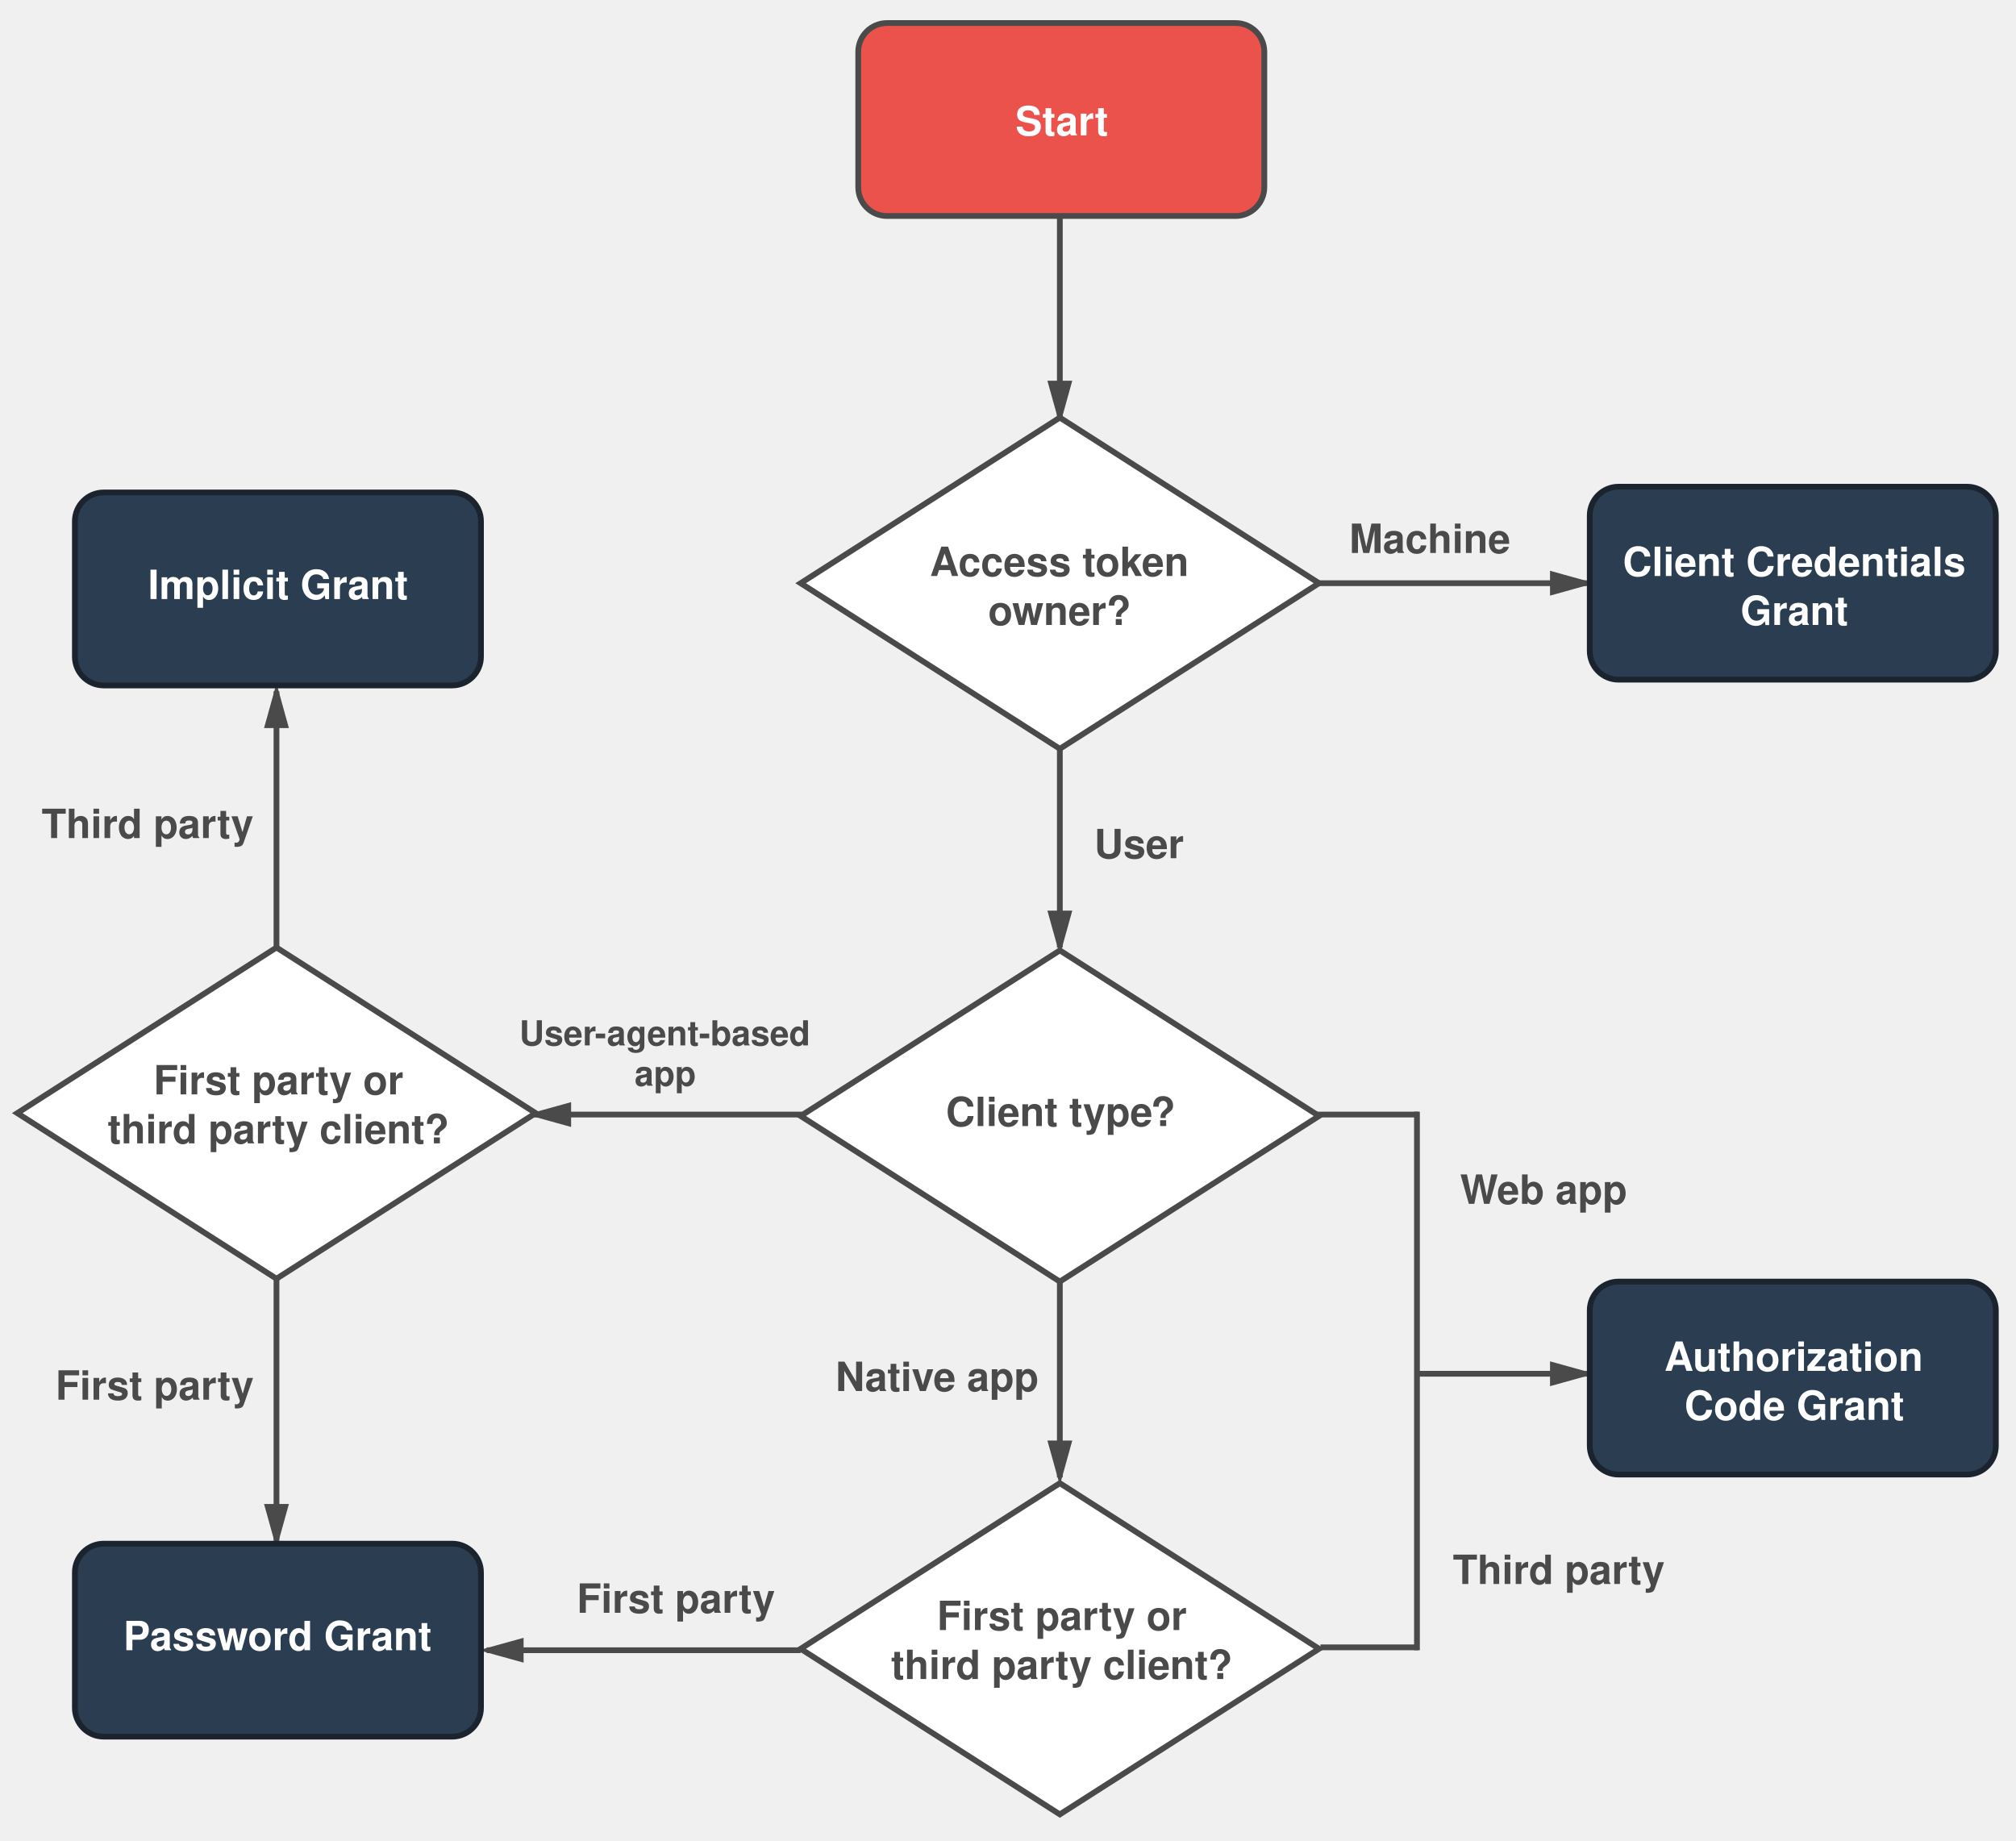
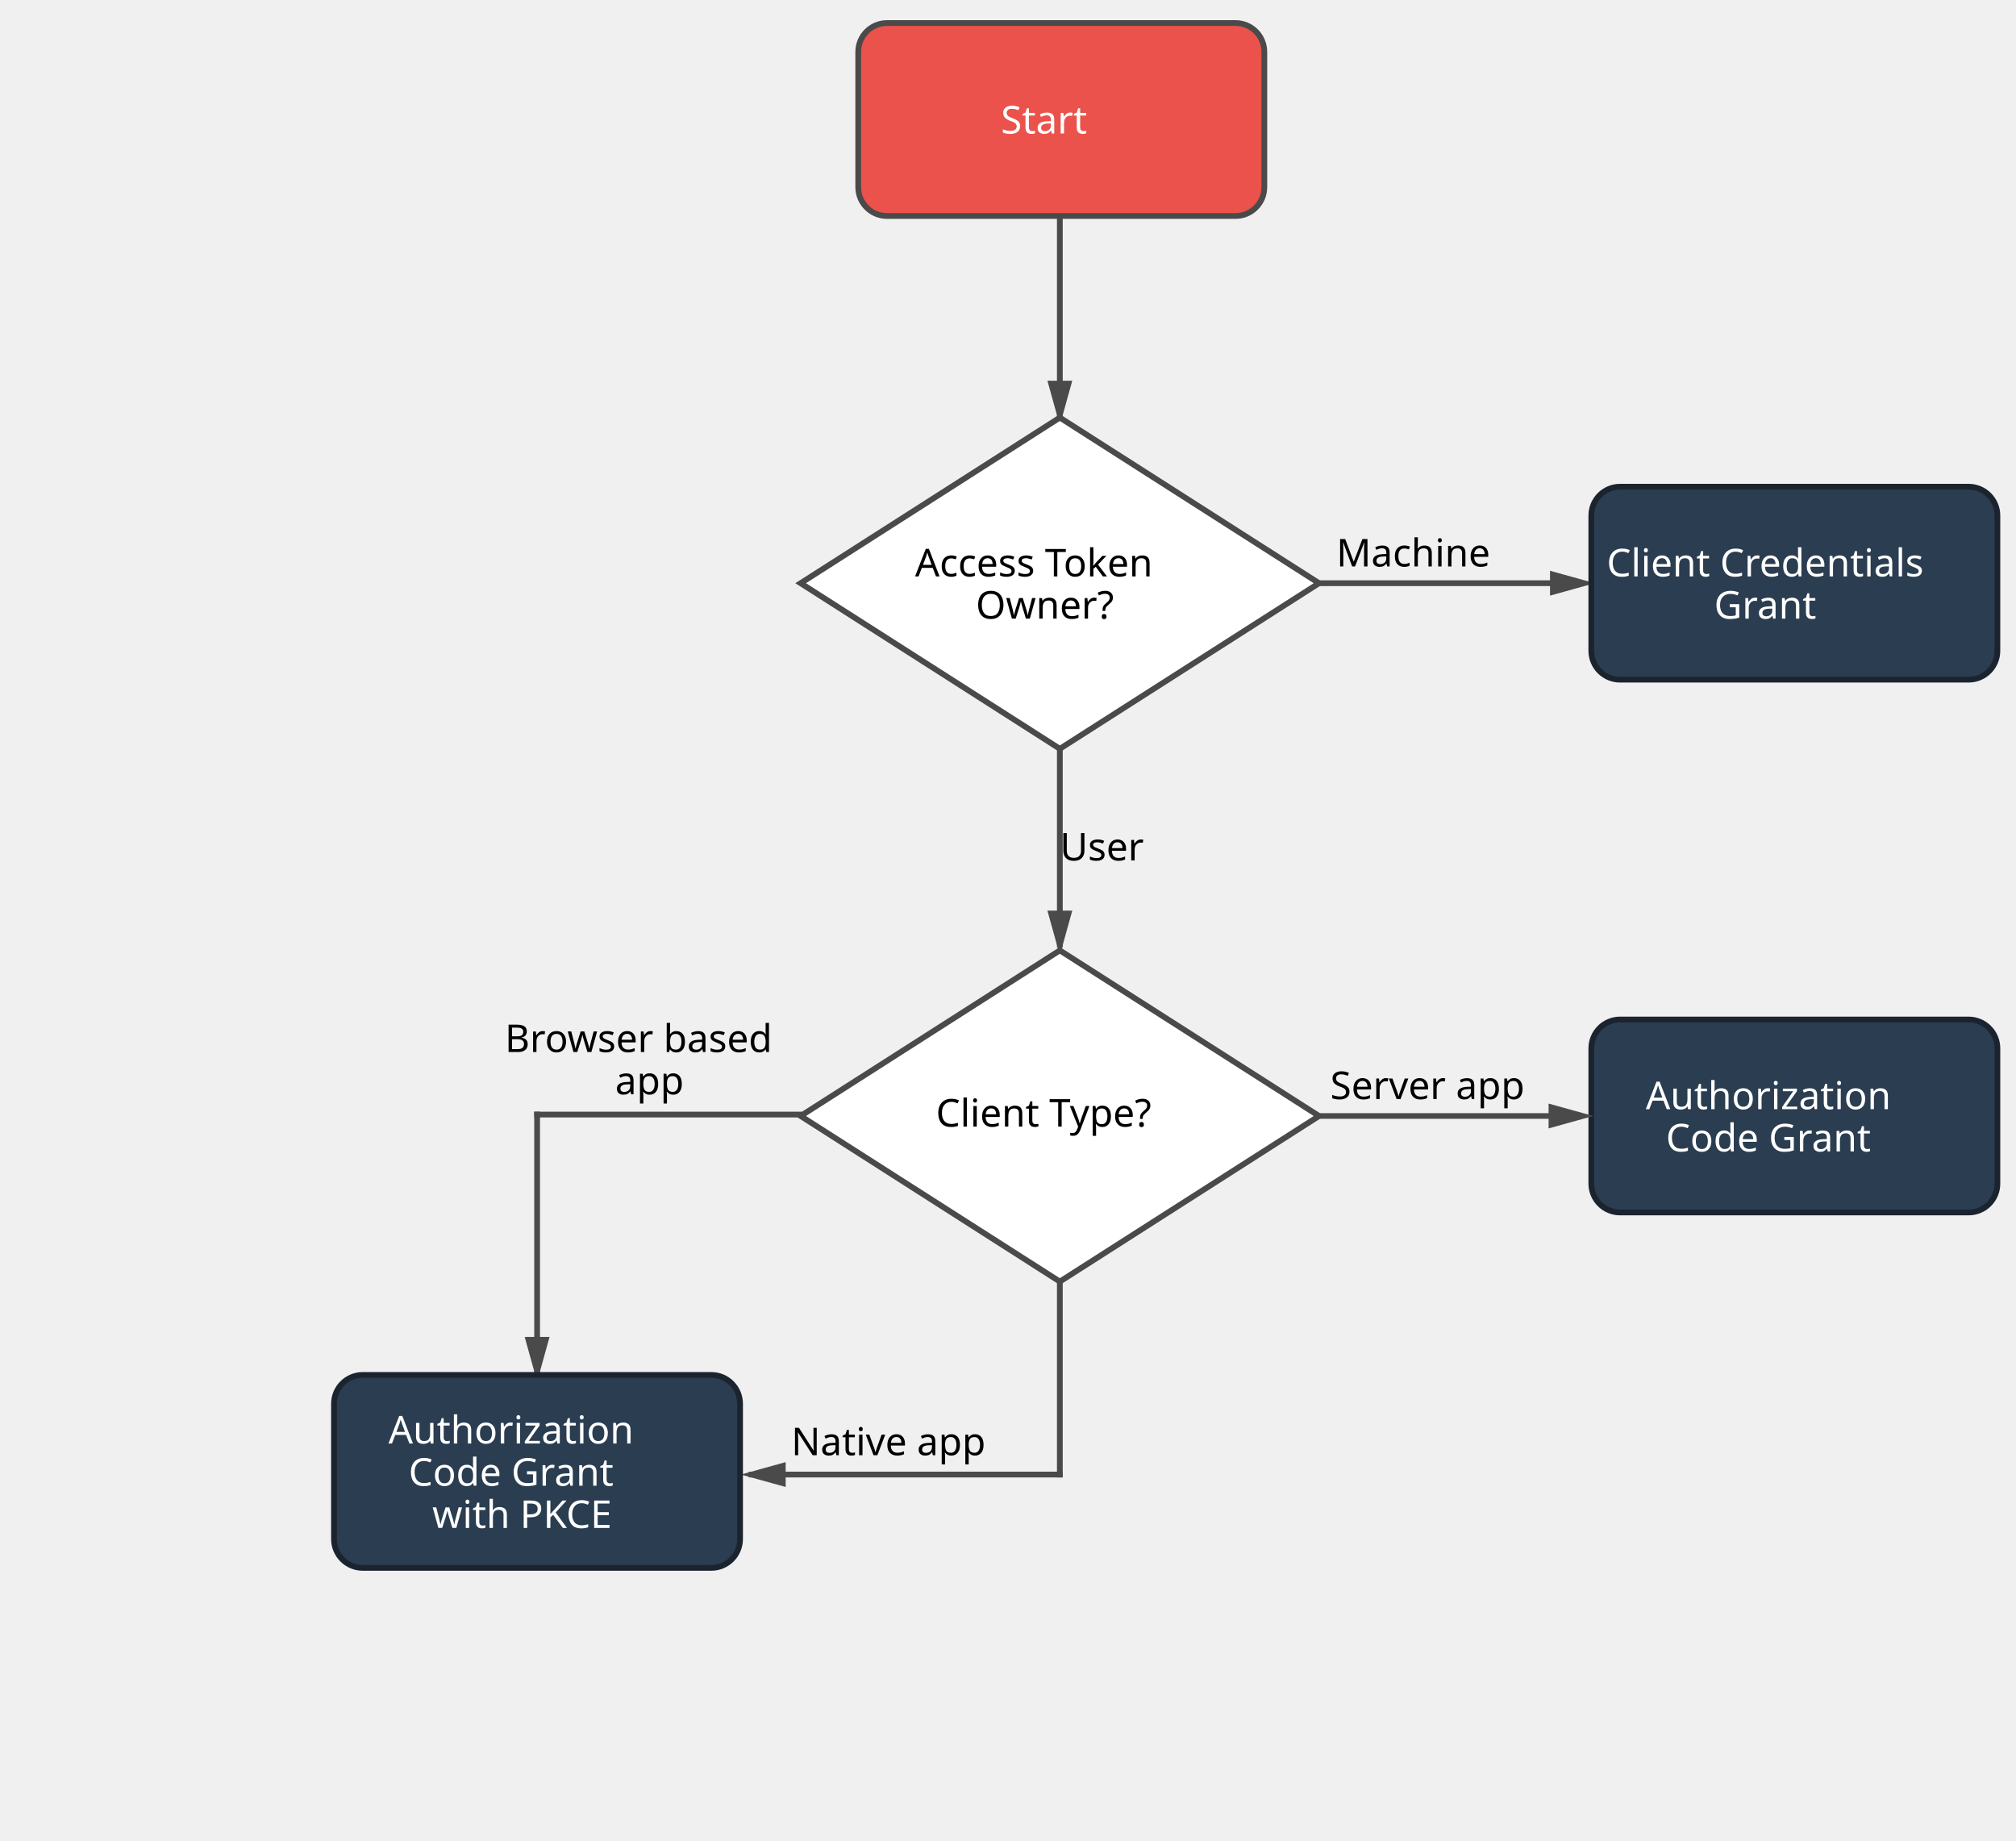
- <svg xmlns="http://www.w3.org/2000/svg" width="700px" height="639px" viewBox="0 0 700 639" version="1.1">
-   <defs />
-   <g id="Page-1" stroke="none" stroke-width="1" fill="none" fill-rule="evenodd">
-     <g id="Which-Grant?">
-       <path d="M368,75 L368,144" id="Line" stroke="#4A4A4A" stroke-width="2" stroke-linecap="square" fill="#4A4A4A" />
-       <path id="Line-decoration-1" d="M368,144 L371,133.2 L365,133.2 L368,144 Z" stroke="#4A4A4A" stroke-width="2" stroke-linecap="square" fill="#4A4A4A" />
-       <path d="M368,260 L368,328" id="Line" stroke="#4A4A4A" stroke-width="2" stroke-linecap="square" fill="#4A4A4A" />
-       <path id="Line-decoration-1" d="M368,328 L371,317.2 L365,317.2 L368,328 Z" stroke="#4A4A4A" stroke-width="2" stroke-linecap="square" fill="#4A4A4A" />
-       <path d="M368,445 L368,512" id="Line" stroke="#4A4A4A" stroke-width="2" stroke-linecap="square" fill="#4A4A4A" />
-       <path id="Line-decoration-1" d="M368,512 L371,501.2 L365,501.2 L368,512 Z" stroke="#4A4A4A" stroke-width="2" stroke-linecap="square" fill="#4A4A4A" />
-       <path d="M96,445 L96,534.022" id="Line" stroke="#4A4A4A" stroke-width="2" stroke-linecap="square" fill="#4A4A4A" />
-       <path id="Line-decoration-1" d="M96,534.022 L99,523.222 L93,523.222 L96,534.022 Z" stroke="#4A4A4A" stroke-width="2" stroke-linecap="square" fill="#4A4A4A" />
-       <path d="M492.5,477 L550,477" id="Line" stroke="#4A4A4A" stroke-width="2" stroke-linecap="square" fill="#4A4A4A" />
-       <path id="Line-decoration-1" d="M550,477 L539.2,474 L539.2,480 L550,477 Z" stroke="#4A4A4A" stroke-width="2" stroke-linecap="square" fill="#4A4A4A" />
-       <path d="M458.5,387 L491.5,387" id="Line" stroke="#4A4A4A" stroke-width="2" stroke-linecap="square" />
-       <path d="M492,387 L492,572" id="Line" stroke="#4A4A4A" stroke-width="2" stroke-linecap="square" />
-       <path d="M459.5,572 L491.5,572" id="Line" stroke="#4A4A4A" stroke-width="2" stroke-linecap="square" />
-       <path d="M277.5,387 L186.5,387" id="Line" stroke="#4A4A4A" stroke-width="2" stroke-linecap="square" fill="#4A4A4A" />
-       <path id="Line-decoration-1" d="M186.5,387 L197.3,390 L197.3,384 L186.5,387 Z" stroke="#4A4A4A" stroke-width="2" stroke-linecap="square" fill="#4A4A4A" />
-       <path d="M277,573 L170,573" id="Line" stroke="#4A4A4A" stroke-width="2" stroke-linecap="square" fill="#4A4A4A" />
-       <path id="Line-decoration-1" d="M170,573 L180.8,576 L180.8,570 L170,573 Z" stroke="#4A4A4A" stroke-width="2" stroke-linecap="square" fill="#4A4A4A" />
-       <path d="M458.5,202.5 L550,202.5" id="Line" stroke="#4A4A4A" stroke-width="2" stroke-linecap="square" fill="#4A4A4A" />
-       <path id="Line-decoration-1" d="M550,202.5 L539.2,199.5 L539.2,205.5 L550,202.5 Z" stroke="#4A4A4A" stroke-width="2" stroke-linecap="square" fill="#4A4A4A" />
-       <path d="M96,328 L96,241" id="Line" stroke="#4A4A4A" stroke-width="2" stroke-linecap="square" fill="#4A4A4A" />
-       <path id="Line-decoration-1" d="M96,241 L93,251.8 L99,251.8 L96,241 Z" stroke="#4A4A4A" stroke-width="2" stroke-linecap="square" fill="#4A4A4A" />
-       <g id="Start" transform="translate(298, 8)">
-         <rect id="Rectangle-1" stroke="#4A4A4A" stroke-width="2" fill="#EB524C" x="0" y="0" width="141" height="67" rx="10" />
-         <text font-family="Helvetica-Bold, Helvetica" font-size="14" font-weight="bold" fill="#FFFFFF">
-           <tspan x="54.552" y="39">Start</tspan>
-         </text>
-       </g>
-       <g id="Client-Credentials-Grant" transform="translate(552, 169)">
-         <rect id="Rectangle-1" stroke="#1B242E" stroke-width="2" fill="#2B3D50" x="0" y="0" width="141" height="67" rx="10" />
-         <text id="Client-Credentials-G" font-family="Helvetica-Bold, Helvetica" font-size="14" font-weight="bold" fill="#FFFFFF">
-           <tspan x="11.486" y="31">Client Credentials</tspan>
-           <tspan x="52.331" y="48">Grant</tspan>
-         </text>
-       </g>
-       <g id="Auth-Code-Grant" transform="translate(552, 445)">
-         <rect id="Rectangle-1" stroke="#1B242E" stroke-width="2" fill="#2B3D50" x="0" y="0" width="141" height="67" rx="10" />
-         <text id="Authorization-Code-G" font-family="Helvetica-Bold, Helvetica" font-size="14" font-weight="bold" fill="#FFFFFF">
-           <tspan x="25.896" y="31">Authorization</tspan>
-           <tspan x="32.886" y="48">Code Grant</tspan>
-         </text>
-       </g>
-       <g id="Implicit-Grant" transform="translate(26, 171)">
-         <rect id="Rectangle-1" stroke="#1B242E" stroke-width="2" fill="#2B3D50" x="0" y="0" width="141" height="67" rx="10" />
-         <text font-family="Helvetica-Bold, Helvetica" font-size="14" font-weight="bold" fill="#FFFFFF">
-           <tspan x="25.383" y="37">Implicit Grant</tspan>
-         </text>
-       </g>
-       <g id="Password-Grant" transform="translate(26, 536)">
-         <rect id="Rectangle-1" stroke="#1B242E" stroke-width="2" fill="#2B3D50" x="0" y="0" width="141" height="67" rx="10" />
-         <text font-family="Helvetica-Bold, Helvetica" font-size="14" font-weight="bold" fill="#FFFFFF">
-           <tspan x="16.817" y="37">Password Grant</tspan>
-         </text>
-       </g>
-       <g id="Access-Token-Owner?" transform="translate(278, 145)">
-         <polygon id="Polygon-1" stroke="#4A4A4A" stroke-width="2" fill="#FFFFFF" points="90 0 180 57.5 90 115 0 57.5 " />
-         <text id="Access-token-owner?" font-family="Helvetica-Bold, Helvetica" font-size="14" font-weight="bold" fill="#4A4A4A">
-           <tspan x="44.866" y="55">Access token</tspan>
-           <tspan x="65.11" y="72">owner?</tspan>
-         </text>
-       </g>
-       <g id="Client-Type" transform="translate(278, 330)">
-         <polygon id="Polygon-1" stroke="#4A4A4A" stroke-width="2" fill="#FFFFFF" points="90 0 180 57.5 90 115 0 57.5 " />
-         <text id="Client-type?" font-family="Helvetica-Bold, Helvetica" font-size="14" font-weight="bold" fill="#4A4A4A">
-           <tspan x="50.441" y="61">Client type?</tspan>
-         </text>
-       </g>
-       <g id="First-Party-Third-Party" transform="translate(278, 515)">
-         <polygon id="Polygon-1" stroke="#4A4A4A" stroke-width="2" fill="#FFFFFF" points="90 0 180 57.5 90 115 0 57.5 " />
-         <text id="First-party-or-third" font-family="Helvetica-Bold, Helvetica" font-size="14" font-weight="bold" fill="#4A4A4A">
-           <tspan x="47.324" y="51">First party or</tspan>
-           <tspan x="31.383" y="68">third party client?</tspan>
-         </text>
-       </g>
-       <g id="First-Party-Third-Party-Copy" transform="translate(6, 329)">
-         <polygon id="Polygon-1" stroke="#4A4A4A" stroke-width="2" fill="#FFFFFF" points="90 0 180 57.5 90 115 0 57.5 " />
-         <text id="First-party-or-third" font-family="Helvetica-Bold, Helvetica" font-size="14" font-weight="bold" fill="#4A4A4A">
-           <tspan x="47.324" y="51">First party or</tspan>
-           <tspan x="31.383" y="68">third party client?</tspan>
-         </text>
-       </g>
-       <text id="Machine" font-family="Helvetica-Bold, Helvetica" font-size="14" font-weight="bold" fill="#4A4A4A">
-         <tspan x="468.493" y="192">Machine</tspan>
-       </text>
-       <text id="User" font-family="Helvetica-Bold, Helvetica" font-size="14" font-weight="bold" fill="#4A4A4A">
-         <tspan x="379.935" y="298">User</tspan>
-       </text>
-       <text id="User-agent-based" font-family="Helvetica-Bold, Helvetica" font-size="12" font-weight="bold" fill="#4A4A4A">
-         <tspan x="180.319" y="363">User-agent-based</tspan>
-         <tspan x="220.333" y="377">app</tspan>
-       </text>
-       <text id="First-party" font-family="Helvetica-Bold, Helvetica" font-size="14" font-weight="bold" fill="#4A4A4A">
-         <tspan x="200.269" y="560">First party</tspan>
-       </text>
-       <text id="First-party" font-family="Helvetica-Bold, Helvetica" font-size="14" font-weight="bold" fill="#4A4A4A">
-         <tspan x="19.269" y="486">First party</tspan>
-       </text>
-       <text id="Third-party" font-family="Helvetica-Bold, Helvetica" font-size="14" font-weight="bold" fill="#4A4A4A">
-         <tspan x="504.441" y="550">Third party</tspan>
-       </text>
-       <text id="Third-party" font-family="Helvetica-Bold, Helvetica" font-size="14" font-weight="bold" fill="#4A4A4A">
-         <tspan x="14.441" y="291">Third party</tspan>
-       </text>
-       <text id="Web-app" font-family="Helvetica-Bold, Helvetica" font-size="14" font-weight="bold" fill="#4A4A4A">
-         <tspan x="506.958" y="418">Web app</tspan>
-       </text>
-       <text id="Native-app" font-family="Helvetica-Bold, Helvetica" font-size="14" font-weight="bold" fill="#4A4A4A">
-         <tspan x="290.1" y="483">Native app</tspan>
-       </text>
-     </g>
-   </g>
+ <svg xmlns="http://www.w3.org/2000/svg" width="700px" height="639px" viewBox="0 0 700 639" version="1.1" id="svg155">
+   <defs id="defs14" />
+   <path d="m 368,75 v 69" id="Line" style="fill:#4a4a4a;fill-rule:evenodd;stroke:#4a4a4a;stroke-width:2;stroke-linecap:square" />
+   <path id="Line-decoration-1" d="m 368,144 3,-10.8 h -6 z" style="fill:#4a4a4a;fill-rule:evenodd;stroke:#4a4a4a;stroke-width:2;stroke-linecap:square" />
+   <path d="m 368,260 v 68" id="path18" style="fill:#4a4a4a;fill-rule:evenodd;stroke:#4a4a4a;stroke-width:2;stroke-linecap:square" />
+   <path id="path20" d="m 368,328 3,-10.8 h -6 z" style="fill:#4a4a4a;fill-rule:evenodd;stroke:#4a4a4a;stroke-width:2;stroke-linecap:square" />
+   <path d="m 368,445 v 67" id="path22" style="fill:#4a4a4a;fill-rule:evenodd;stroke:#4a4a4a;stroke-width:2;stroke-linecap:square" />
+   <path d="m 186.5,387 v 89.022" id="path26" style="fill:#4a4a4a;fill-rule:evenodd;stroke:#4a4a4a;stroke-width:2;stroke-linecap:square" />
+   <path id="path28" d="m 186.5,476.022 3,-10.8 h -6 z" style="fill:#4a4a4a;fill-rule:evenodd;stroke:#4a4a4a;stroke-width:2;stroke-linecap:square" />
+   <path d="m 277.5,387 h -91" id="path40" style="fill:#4a4a4a;fill-rule:evenodd;stroke:#4a4a4a;stroke-width:2;stroke-linecap:square" />
+   <path d="M 368,512 H 261" id="path44" style="fill:#4a4a4a;fill-rule:evenodd;stroke:#4a4a4a;stroke-width:2;stroke-linecap:square" />
+   <path id="path46" d="m 261,512 10.8,3 v -6 z" style="fill:#4a4a4a;fill-rule:evenodd;stroke:#4a4a4a;stroke-width:2;stroke-linecap:square" />
+   <path d="m 450.996,202.5 h 91.5" id="path48" style="fill:#4a4a4a;fill-rule:evenodd;stroke:#4a4a4a;stroke-width:2;stroke-linecap:square" />
+   <path id="path50" d="m 550,202.5 -10.8,-3 v 6 z" style="fill:#4a4a4a;fill-rule:evenodd;stroke:#4a4a4a;stroke-width:2;stroke-linecap:square" />
+   <rect style="fill:#eb524c;fill-rule:evenodd;stroke:#4a4a4a;stroke-width:2" rx="10" height="67" width="141" y="8" x="298" id="Rectangle-1" />
+   <rect style="fill:#2b3d50;fill-rule:evenodd;stroke:#1b242e;stroke-width:2" rx="10" height="67" width="141" y="169" x="552.54" id="rect62" />
+   <rect style="fill:#2b3d50;fill-rule:evenodd;stroke:#1b242e;stroke-width:2" rx="10" height="67" width="141" y="354" x="552.54" id="rect70" />
+   <polygon style="fill:#ffffff;fill-rule:evenodd;stroke:#4a4a4a;stroke-width:2" points="90,115 0,57.5 90,0 180,57.5 " id="Polygon-1" transform="translate(278,145)" />
+   <polygon style="fill:#ffffff;fill-rule:evenodd;stroke:#4a4a4a;stroke-width:2" points="90,115 0,57.5 90,0 180,57.5 " id="polygon99" transform="translate(278,330)" />
+   <text id="User-agent-based" font-size="12" font-weight="bold" style="font-weight:bold;font-size:12px;font-family:Helvetica-Bold, Helvetica;fill:#4a4a4a;fill-rule:evenodd;stroke:none;stroke-width:1" />
+   <rect style="fill:#2b3d50;fill-rule:evenodd;stroke:#1b242e;stroke-width:2" rx="10" height="67" width="141" y="477.406" x="115.966" id="rect70-3" />
+   <text xml:space="preserve" style="font-style:normal;font-weight:normal;font-size:14.667px;line-height:1;font-family:sans-serif;letter-spacing:0px;word-spacing:0px;fill:#000000;fill-opacity:1;stroke:none" x="186.986" y="501.21" id="text478">
+     <tspan id="tspan476" x="186.986" y="501.21" style="font-style:normal;font-variant:normal;font-weight:normal;font-stretch:normal;font-size:13.333px;font-family:sans-serif;-inkscape-font-specification:sans-serif;text-align:center;text-anchor:middle;fill:#ffffff">Authorization</tspan>
+     <tspan x="186.986" y="515.877" id="tspan480" style="font-style:normal;font-variant:normal;font-weight:normal;font-stretch:normal;font-size:13.333px;font-family:sans-serif;-inkscape-font-specification:sans-serif;text-align:center;text-anchor:middle;fill:#ffffff">Code Grant</tspan>
+     <tspan x="186.986" y="530.544" style="font-style:normal;font-variant:normal;font-weight:normal;font-stretch:normal;font-size:13.333px;font-family:sans-serif;-inkscape-font-specification:sans-serif;text-align:center;text-anchor:middle;fill:#ffffff" id="tspan482">with PKCE</tspan>
+   </text>
+   <text xml:space="preserve" style="font-style:normal;font-weight:normal;font-size:14.667px;line-height:1;font-family:sans-serif;letter-spacing:0px;word-spacing:0px;fill:#000000;fill-opacity:1;stroke:none" x="623.561" y="385.137" id="text478-3">
+     <tspan id="tspan476-9" x="623.561" y="385.137" style="font-style:normal;font-variant:normal;font-weight:normal;font-stretch:normal;font-size:13.333px;font-family:sans-serif;-inkscape-font-specification:sans-serif;text-align:center;text-anchor:middle;fill:#ffffff">Authorization</tspan>
+     <tspan x="623.561" y="399.804" id="tspan480-1" style="font-style:normal;font-variant:normal;font-weight:normal;font-stretch:normal;font-size:13.333px;font-family:sans-serif;-inkscape-font-specification:sans-serif;text-align:center;text-anchor:middle;fill:#ffffff">Code Grant</tspan>
+     <tspan x="623.561" y="414.471" style="font-style:normal;font-variant:normal;font-weight:normal;font-stretch:normal;font-size:13.333px;font-family:sans-serif;-inkscape-font-specification:sans-serif;text-align:center;text-anchor:middle;fill:#ffffff" id="tspan482-9" />
+   </text>
+   <text xml:space="preserve" style="font-style:normal;font-weight:normal;font-size:14.667px;line-height:1;font-family:sans-serif;letter-spacing:0px;word-spacing:0px;fill:#000000;fill-opacity:1;stroke:none" x="622.454" y="200.137" id="text478-3-8">
+     <tspan x="622.454" y="200.137" id="tspan480-1-5" style="font-style:normal;font-variant:normal;font-weight:normal;font-stretch:normal;font-size:13.333px;font-family:sans-serif;-inkscape-font-specification:sans-serif;text-align:center;text-anchor:middle;fill:#ffffff">Client Credentials</tspan>
+     <tspan x="622.454" y="214.804" style="font-style:normal;font-variant:normal;font-weight:normal;font-stretch:normal;font-size:13.333px;font-family:sans-serif;-inkscape-font-specification:sans-serif;text-align:center;text-anchor:middle;fill:#ffffff" id="tspan562">Grant</tspan>
+     <tspan x="622.454" y="229.471" style="font-style:normal;font-variant:normal;font-weight:normal;font-stretch:normal;font-size:13.333px;font-family:sans-serif;-inkscape-font-specification:sans-serif;text-align:center;text-anchor:middle;fill:#ffffff" id="tspan482-9-6" />
+   </text>
+   <path d="m 458,387.5 h 86.864" id="path48-0" style="fill:#4a4a4a;fill-rule:evenodd;stroke:#4a4a4a;stroke-width:1.949;stroke-linecap:square" />
+   <path id="path50-0" d="m 549.5,387.5 -10.8,-3 v 6 z" style="fill:#4a4a4a;fill-rule:evenodd;stroke:#4a4a4a;stroke-width:2;stroke-linecap:square" />
+   <text xml:space="preserve" style="font-style:normal;font-weight:normal;font-size:14.667px;line-height:1;font-family:sans-serif;letter-spacing:0px;word-spacing:0px;fill:#000000;fill-opacity:1;stroke:none" x="368.223" y="46.354" id="text478-3-8-4">
+     <tspan x="368.223" y="46.354" style="font-style:normal;font-variant:normal;font-weight:normal;font-stretch:normal;font-size:13.333px;font-family:sans-serif;-inkscape-font-specification:sans-serif;text-align:center;text-anchor:middle;fill:#ffffff" id="tspan482-9-6-6">Start</tspan>
+   </text>
+   <text xml:space="preserve" style="font-style:normal;font-weight:normal;font-size:14.667px;line-height:1;font-family:sans-serif;letter-spacing:0px;word-spacing:0px;fill:#000000;fill-opacity:1;stroke:none" x="368.521" y="200.137" id="text478-3-8-4-6">
+     <tspan x="368.521" y="200.137" style="font-style:normal;font-variant:normal;font-weight:normal;font-stretch:normal;font-size:13.333px;font-family:sans-serif;-inkscape-font-specification:sans-serif;text-align:center;text-anchor:middle;fill:#000000" id="tspan482-9-6-6-9">Access Token</tspan>
+     <tspan x="368.521" y="214.804" style="font-style:normal;font-variant:normal;font-weight:normal;font-stretch:normal;font-size:13.333px;font-family:sans-serif;-inkscape-font-specification:sans-serif;text-align:center;text-anchor:middle;fill:#000000" id="tspan680">Owner?</tspan>
+   </text>
+   <text xml:space="preserve" style="font-style:normal;font-weight:normal;font-size:14.667px;line-height:1;font-family:sans-serif;letter-spacing:0px;word-spacing:0px;fill:#000000;fill-opacity:1;stroke:none" x="496.447" y="196.687" id="text478-3-8-4-6-8">
+     <tspan x="496.447" y="196.687" style="font-style:normal;font-variant:normal;font-weight:normal;font-stretch:normal;font-size:13.333px;font-family:sans-serif;-inkscape-font-specification:sans-serif;text-align:center;text-anchor:middle;fill:#000000" id="tspan680-2">Machine</tspan>
+   </text>
+   <text xml:space="preserve" style="font-style:normal;font-weight:normal;font-size:14.667px;line-height:1;font-family:sans-serif;letter-spacing:0px;word-spacing:0px;fill:#000000;fill-opacity:1;stroke:none" x="388.306" y="298.766" id="text478-3-8-4-6-8-8">
+     <tspan x="388.306" y="298.766" style="font-style:normal;font-variant:normal;font-weight:normal;font-stretch:normal;font-size:13.333px;font-family:sans-serif;-inkscape-font-specification:sans-serif;text-align:center;text-anchor:middle;fill:#000000" id="tspan680-2-2">User</tspan>
+   </text>
+   <text xml:space="preserve" style="font-style:normal;font-weight:normal;font-size:14.667px;line-height:1;font-family:sans-serif;letter-spacing:0px;word-spacing:0px;fill:#000000;fill-opacity:1;stroke:none" x="501.357" y="381.633" id="text478-3-8-4-6-8-8-9">
+     <tspan x="501.357" y="381.633" style="font-style:normal;font-variant:normal;font-weight:normal;font-stretch:normal;font-size:13.333px;font-family:sans-serif;-inkscape-font-specification:sans-serif;text-align:center;text-anchor:middle;fill:#000000" id="tspan680-2-2-9">Server app</tspan>
+   </text>
+   <text xml:space="preserve" style="font-style:normal;font-weight:normal;font-size:14.667px;line-height:1;font-family:sans-serif;letter-spacing:0px;word-spacing:0px;fill:#000000;fill-opacity:1;stroke:none" x="314.21" y="505.279" id="text478-3-8-4-6-8-8-9-6">
+     <tspan x="314.21" y="505.279" style="font-style:normal;font-variant:normal;font-weight:normal;font-stretch:normal;font-size:13.333px;font-family:sans-serif;-inkscape-font-specification:sans-serif;text-align:center;text-anchor:middle;fill:#000000" id="tspan680-2-2-9-0">Native app</tspan>
+   </text>
+   <text xml:space="preserve" style="font-style:normal;font-weight:normal;font-size:14.667px;line-height:1;font-family:sans-serif;letter-spacing:0px;word-spacing:0px;fill:#000000;fill-opacity:1;stroke:none" x="231.251" y="365.295" id="text478-3-8-4-6-8-8-9-2">
+     <tspan x="231.251" y="365.295" style="font-style:normal;font-variant:normal;font-weight:normal;font-stretch:normal;font-size:13.333px;font-family:sans-serif;-inkscape-font-specification:sans-serif;text-align:center;text-anchor:middle;fill:#000000" id="tspan680-2-2-9-7">Browser based</tspan>
+     <tspan x="231.251" y="379.962" style="font-style:normal;font-variant:normal;font-weight:normal;font-stretch:normal;font-size:13.333px;font-family:sans-serif;-inkscape-font-specification:sans-serif;text-align:center;text-anchor:middle;fill:#000000" id="tspan777">app</tspan>
+   </text>
+   <text xml:space="preserve" style="font-style:normal;font-weight:normal;font-size:14.667px;line-height:1;font-family:sans-serif;letter-spacing:0px;word-spacing:0px;fill:#000000;fill-opacity:1;stroke:none" x="368.094" y="391.178" id="text478-3-8-4-6-6">
+     <tspan x="368.094" y="391.178" style="font-style:normal;font-variant:normal;font-weight:normal;font-stretch:normal;font-size:13.333px;font-family:sans-serif;-inkscape-font-specification:sans-serif;text-align:center;text-anchor:middle;fill:#000000" id="tspan680-3">Client Type?</tspan>
+   </text>
</svg>
